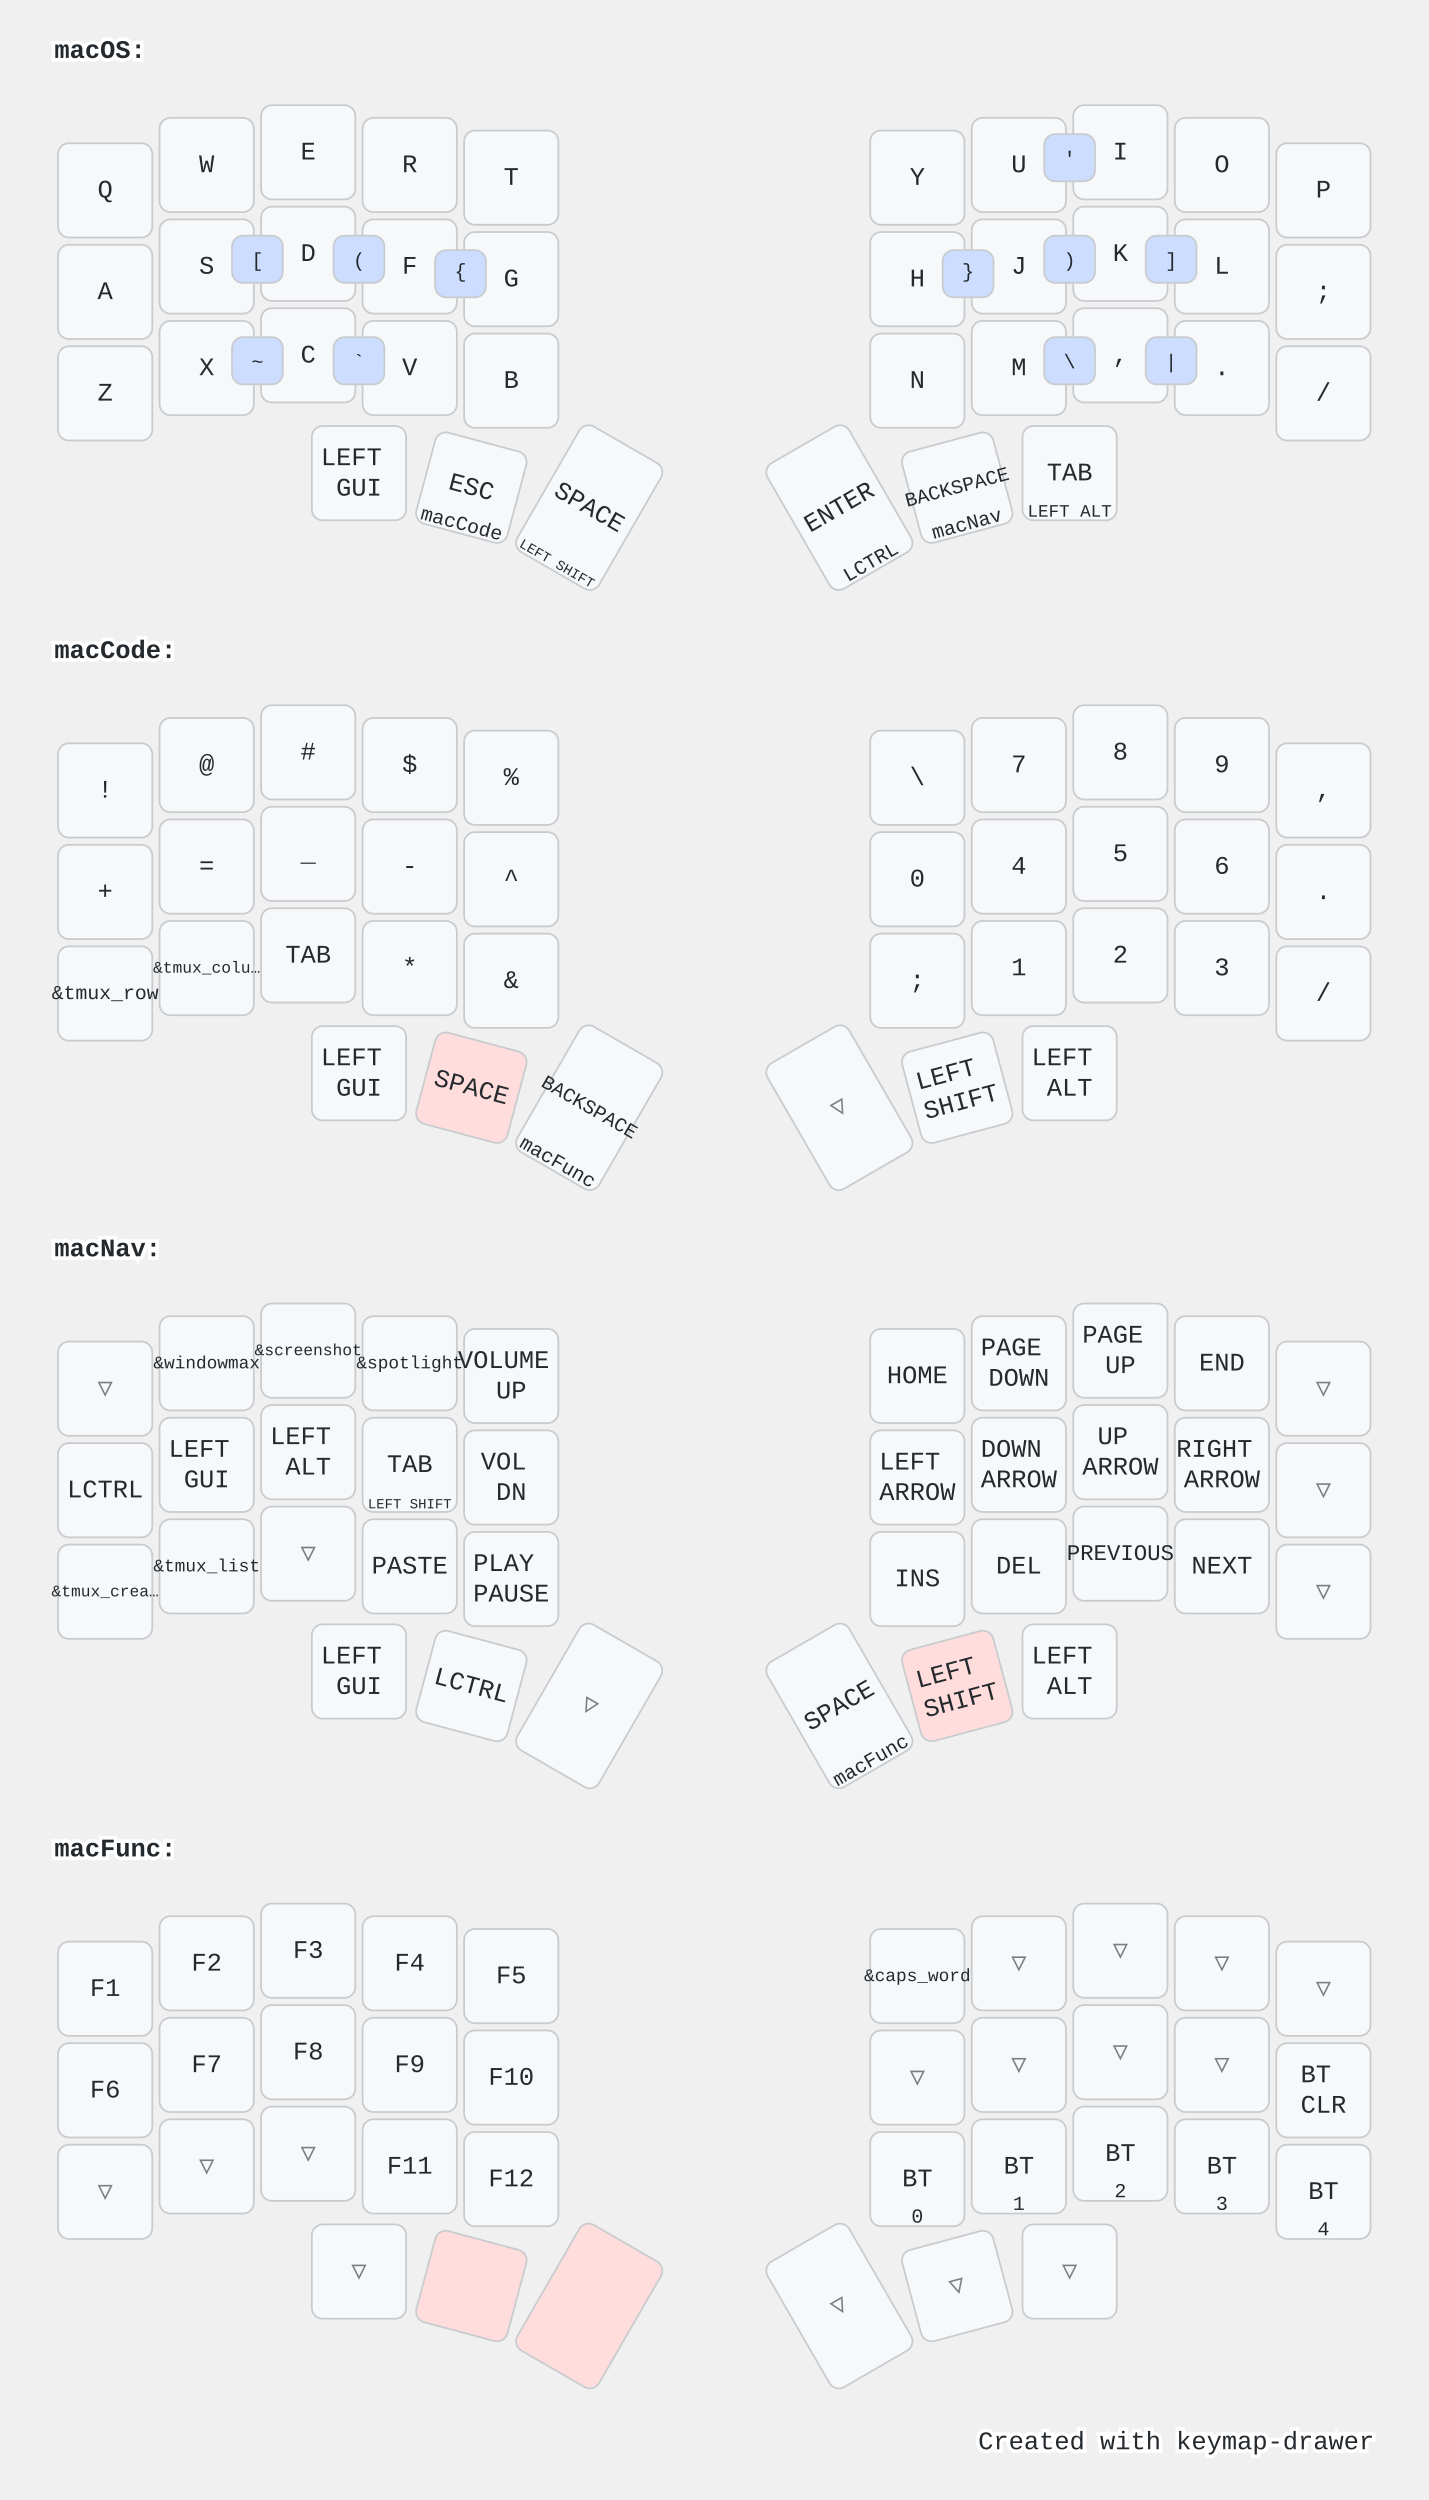
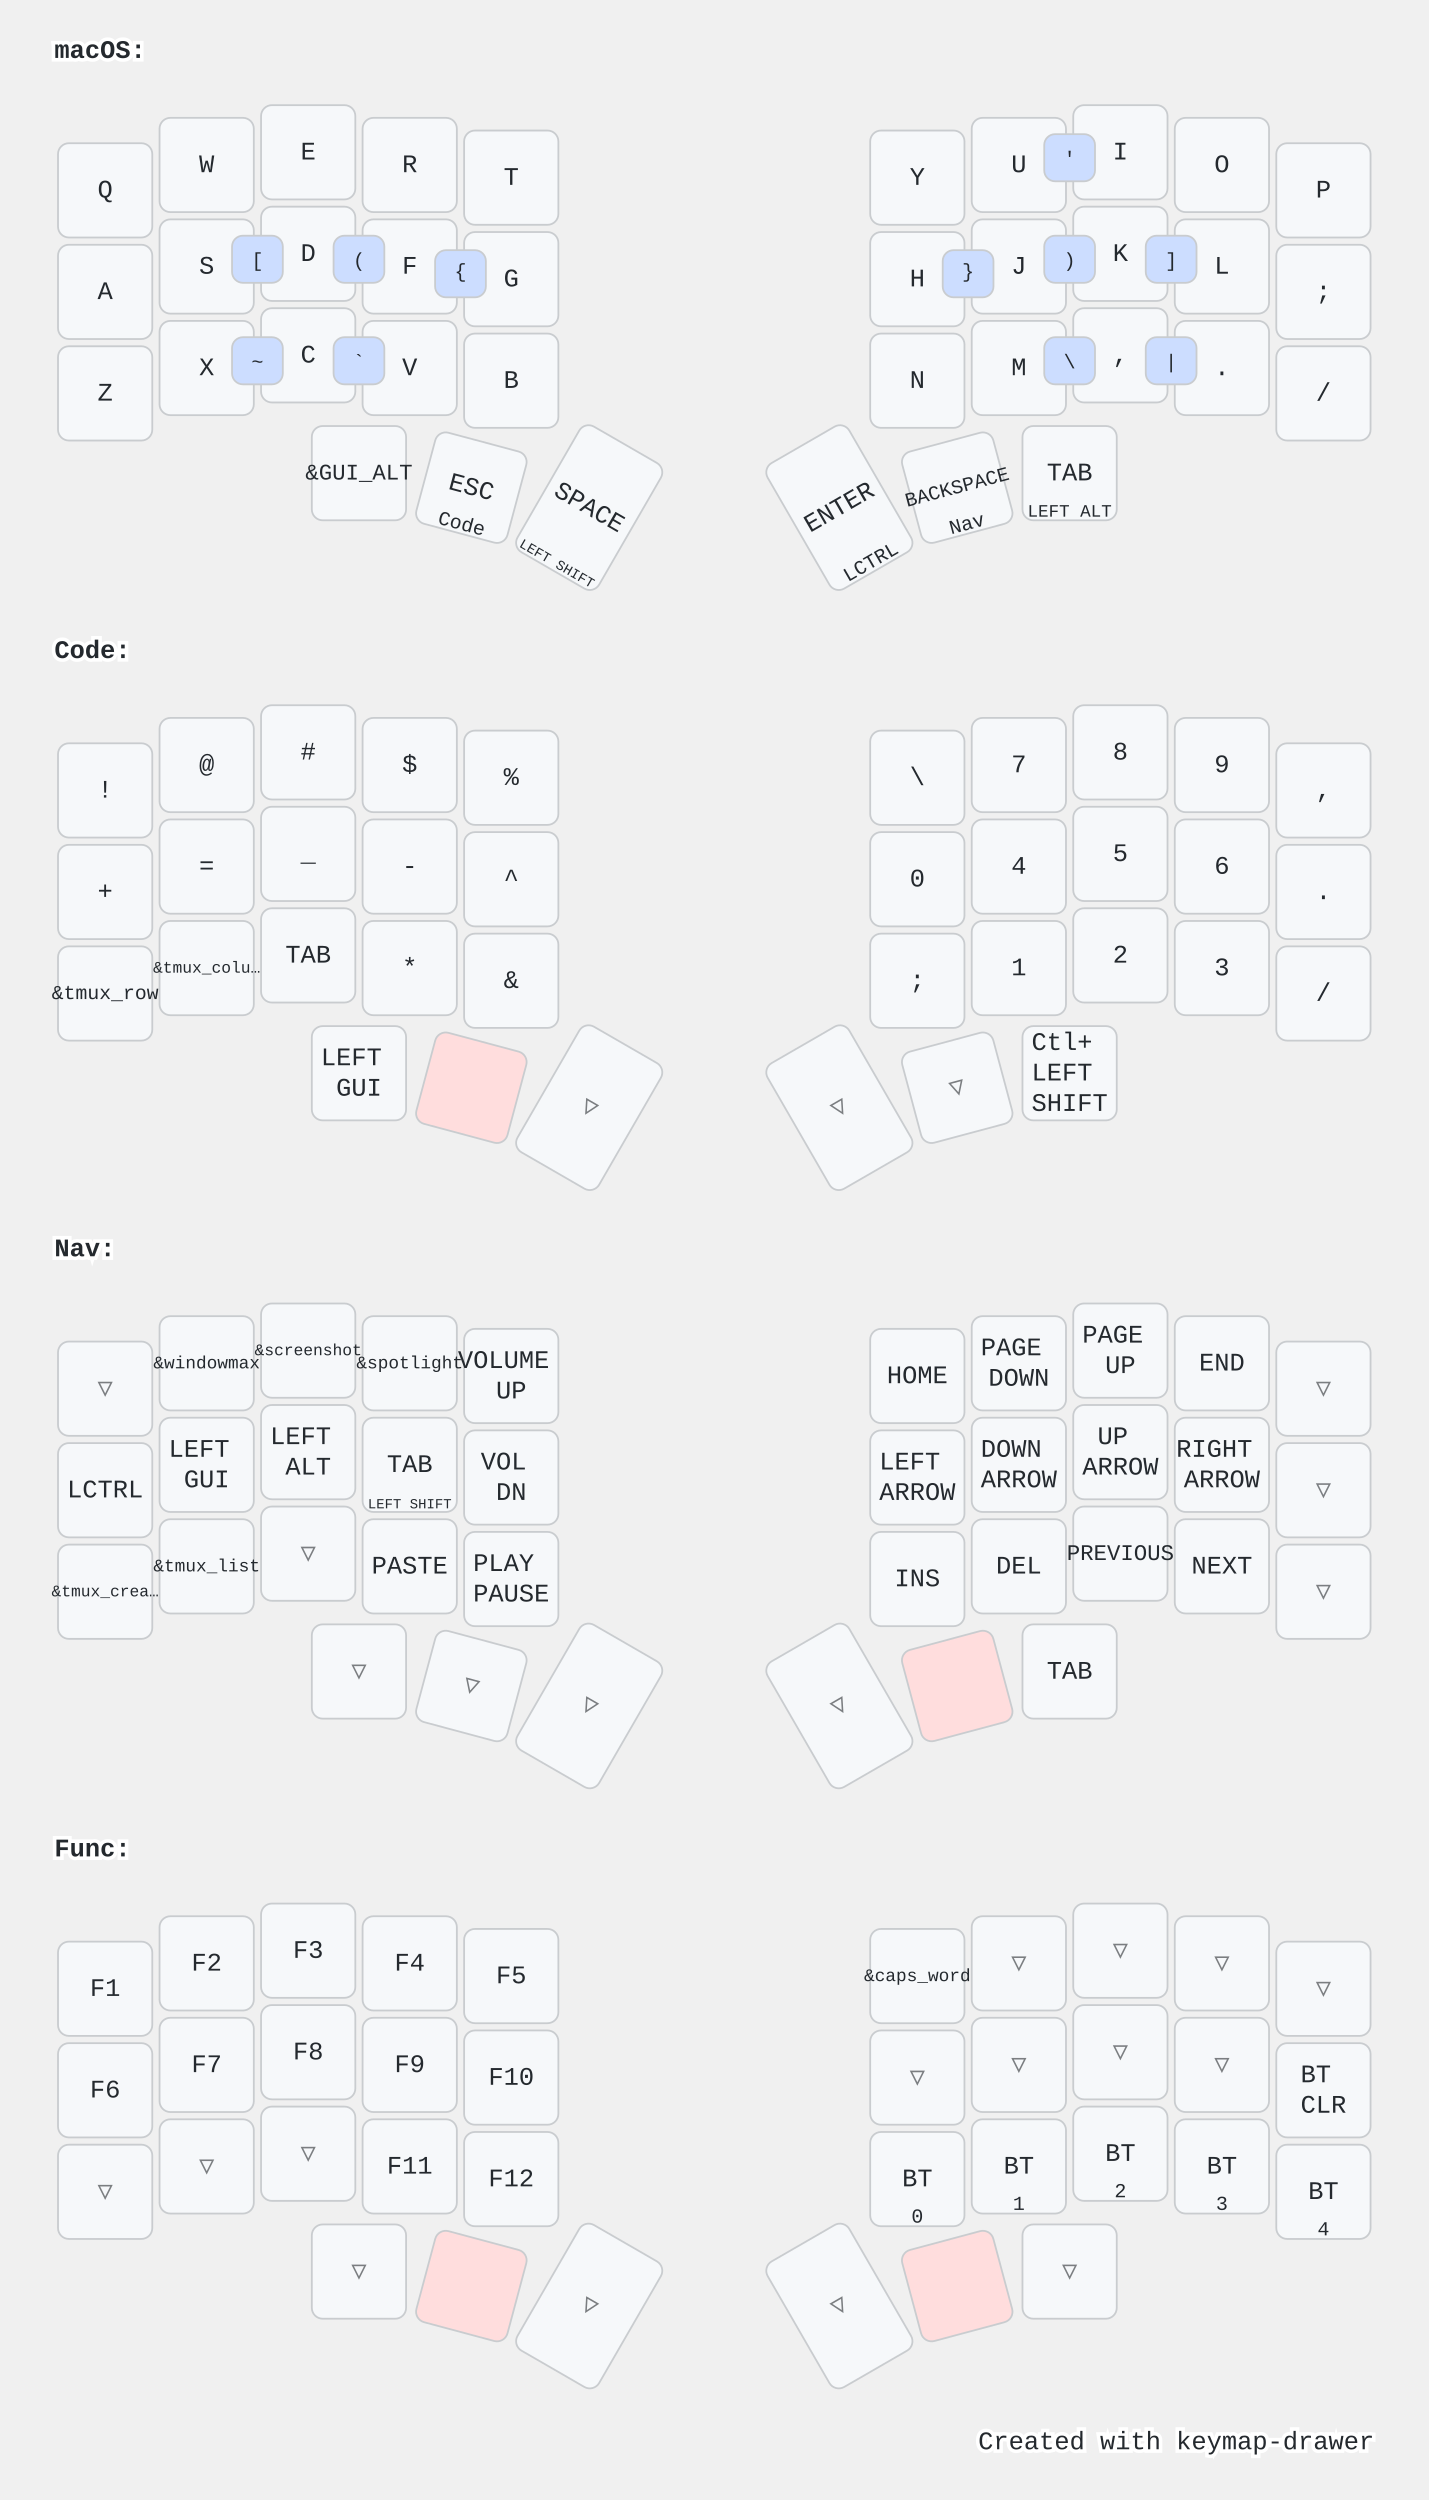
<svg xmlns="http://www.w3.org/2000/svg" width="788" height="1379" viewBox="0 0 788 1379" class="keymap">
  <style>/* inherit to force styles through use tags */
svg path {
    fill: inherit;
}

/* font and background color specifications */
svg.keymap {
    font-family: SFMono-Regular,Consolas,Liberation Mono,Menlo,monospace;
    font-size: 14px;
    font-kerning: normal;
    text-rendering: optimizeLegibility;
    fill: #24292e;
}

/* default key styling */
rect.key {
    fill: #f6f8fa;
}

rect.key, rect.combo {
    stroke: #c9cccf;
    stroke-width: 1;
}

/* default key side styling, only used is draw_key_sides is set */
rect.side {
    filter: brightness(90%);
}

/* color accent for combo boxes */
rect.combo, rect.combo-separate {
    fill: #cdf;
}

/* color accent for held keys */
rect.held, rect.combo.held {
    fill: #fdd;
}

/* color accent for ghost (optional) keys */
rect.ghost, rect.combo.ghost {
    stroke-dasharray: 4, 4;
    stroke-width: 2;
}

text {
    text-anchor: middle;
    dominant-baseline: middle;
}

/* styling for layer labels */
text.label {
    font-weight: bold;
    text-anchor: start;
    stroke: white;
    stroke-width: 4;
    paint-order: stroke;
}

/* styling for optional footer */
text.footer {
    text-anchor: end;
    dominant-baseline: auto;
    stroke: white;
    stroke-width: 4;
    paint-order: stroke;
}

/* styling for combo tap, and key hold/shifted label text */
text.combo, text.hold, text.shifted {
    font-size: 11px;
}

text.hold {
    text-anchor: middle;
    dominant-baseline: auto;
}

text.shifted {
    text-anchor: middle;
    dominant-baseline: hanging;
}

/* styling for hold/shifted label text in combo box */
text.combo.hold, text.combo.shifted {
    font-size: 8px;
}

/* lighter symbol for transparent keys */
text.trans {
    fill: #7b7e81;
}

/* styling for combo dendrons */
path.combo {
    stroke-width: 1;
    stroke: gray;
    fill: none;
}

/* Start Tabler Icons Cleanup */
/* cannot use height/width with glyphs */
.icon-tabler &gt; path {
    fill: inherit;
    stroke: inherit;
    stroke-width: 2;
}
/* hide tabler's default box */
.icon-tabler &gt; path[stroke="none"][fill="none"] {
    visibility: hidden;
}
/* End Tabler Icons Cleanup */

@media (prefers-color-scheme: dark) {
svg.keymap { fill: #d1d6db; }
rect.key { fill: #3f4750; }
rect.key, rect.combo { stroke: #60666c; }
rect.combo, rect.combo-separate { fill: #1f3d7a; }
rect.held, rect.combo.held { fill: #854747; }
text.label, text.footer { stroke: black; }
text.trans { fill: #7e8184; }
path.combo { stroke: #7f7f7f; }

}</style>
  <g transform="translate(30, 0)" class="layer-macOS">
    <text x="0" y="28" class="label">macOS:</text>
    <g transform="translate(0, 56)">
      <g transform="translate(28, 49)" class="key keypos-0">
        <rect rx="6" ry="6" x="-26" y="-26" width="52" height="52" class="key" />
        <text x="0" y="0" class="key tap">Q</text>
      </g>
      <g transform="translate(84, 35)" class="key keypos-1">
        <rect rx="6" ry="6" x="-26" y="-26" width="52" height="52" class="key" />
        <text x="0" y="0" class="key tap">W</text>
      </g>
      <g transform="translate(140, 28)" class="key keypos-2">
        <rect rx="6" ry="6" x="-26" y="-26" width="52" height="52" class="key" />
        <text x="0" y="0" class="key tap">E</text>
      </g>
      <g transform="translate(196, 35)" class="key keypos-3">
        <rect rx="6" ry="6" x="-26" y="-26" width="52" height="52" class="key" />
        <text x="0" y="0" class="key tap">R</text>
      </g>
      <g transform="translate(252, 42)" class="key keypos-4">
        <rect rx="6" ry="6" x="-26" y="-26" width="52" height="52" class="key" />
        <text x="0" y="0" class="key tap">T</text>
      </g>
      <g transform="translate(476, 42)" class="key keypos-5">
        <rect rx="6" ry="6" x="-26" y="-26" width="52" height="52" class="key" />
        <text x="0" y="0" class="key tap">Y</text>
      </g>
      <g transform="translate(532, 35)" class="key keypos-6">
        <rect rx="6" ry="6" x="-26" y="-26" width="52" height="52" class="key" />
        <text x="0" y="0" class="key tap">U</text>
      </g>
      <g transform="translate(588, 28)" class="key keypos-7">
        <rect rx="6" ry="6" x="-26" y="-26" width="52" height="52" class="key" />
        <text x="0" y="0" class="key tap">I</text>
      </g>
      <g transform="translate(644, 35)" class="key keypos-8">
        <rect rx="6" ry="6" x="-26" y="-26" width="52" height="52" class="key" />
        <text x="0" y="0" class="key tap">O</text>
      </g>
      <g transform="translate(700, 49)" class="key keypos-9">
        <rect rx="6" ry="6" x="-26" y="-26" width="52" height="52" class="key" />
        <text x="0" y="0" class="key tap">P</text>
      </g>
      <g transform="translate(28, 105)" class="key keypos-10">
        <rect rx="6" ry="6" x="-26" y="-26" width="52" height="52" class="key" />
        <text x="0" y="0" class="key tap">A</text>
      </g>
      <g transform="translate(84, 91)" class="key keypos-11">
        <rect rx="6" ry="6" x="-26" y="-26" width="52" height="52" class="key" />
        <text x="0" y="0" class="key tap">S</text>
      </g>
      <g transform="translate(140, 84)" class="key keypos-12">
        <rect rx="6" ry="6" x="-26" y="-26" width="52" height="52" class="key" />
        <text x="0" y="0" class="key tap">D</text>
      </g>
      <g transform="translate(196, 91)" class="key keypos-13">
        <rect rx="6" ry="6" x="-26" y="-26" width="52" height="52" class="key" />
        <text x="0" y="0" class="key tap">F</text>
      </g>
      <g transform="translate(252, 98)" class="key keypos-14">
        <rect rx="6" ry="6" x="-26" y="-26" width="52" height="52" class="key" />
        <text x="0" y="0" class="key tap">G</text>
      </g>
      <g transform="translate(476, 98)" class="key keypos-15">
        <rect rx="6" ry="6" x="-26" y="-26" width="52" height="52" class="key" />
        <text x="0" y="0" class="key tap">H</text>
      </g>
      <g transform="translate(532, 91)" class="key keypos-16">
        <rect rx="6" ry="6" x="-26" y="-26" width="52" height="52" class="key" />
        <text x="0" y="0" class="key tap">J</text>
      </g>
      <g transform="translate(588, 84)" class="key keypos-17">
        <rect rx="6" ry="6" x="-26" y="-26" width="52" height="52" class="key" />
        <text x="0" y="0" class="key tap">K</text>
      </g>
      <g transform="translate(644, 91)" class="key keypos-18">
        <rect rx="6" ry="6" x="-26" y="-26" width="52" height="52" class="key" />
        <text x="0" y="0" class="key tap">L</text>
      </g>
      <g transform="translate(700, 105)" class="key keypos-19">
        <rect rx="6" ry="6" x="-26" y="-26" width="52" height="52" class="key" />
        <text x="0" y="0" class="key tap">;</text>
      </g>
      <g transform="translate(28, 161)" class="key keypos-20">
        <rect rx="6" ry="6" x="-26" y="-26" width="52" height="52" class="key" />
        <text x="0" y="0" class="key tap">Z</text>
      </g>
      <g transform="translate(84, 147)" class="key keypos-21">
        <rect rx="6" ry="6" x="-26" y="-26" width="52" height="52" class="key" />
        <text x="0" y="0" class="key tap">X</text>
      </g>
      <g transform="translate(140, 140)" class="key keypos-22">
        <rect rx="6" ry="6" x="-26" y="-26" width="52" height="52" class="key" />
        <text x="0" y="0" class="key tap">C</text>
      </g>
      <g transform="translate(196, 147)" class="key keypos-23">
        <rect rx="6" ry="6" x="-26" y="-26" width="52" height="52" class="key" />
        <text x="0" y="0" class="key tap">V</text>
      </g>
      <g transform="translate(252, 154)" class="key keypos-24">
        <rect rx="6" ry="6" x="-26" y="-26" width="52" height="52" class="key" />
        <text x="0" y="0" class="key tap">B</text>
      </g>
      <g transform="translate(476, 154)" class="key keypos-25">
        <rect rx="6" ry="6" x="-26" y="-26" width="52" height="52" class="key" />
        <text x="0" y="0" class="key tap">N</text>
      </g>
      <g transform="translate(532, 147)" class="key keypos-26">
        <rect rx="6" ry="6" x="-26" y="-26" width="52" height="52" class="key" />
        <text x="0" y="0" class="key tap">M</text>
      </g>
      <g transform="translate(588, 140)" class="key keypos-27">
        <rect rx="6" ry="6" x="-26" y="-26" width="52" height="52" class="key" />
        <text x="0" y="0" class="key tap">,</text>
      </g>
      <g transform="translate(644, 147)" class="key keypos-28">
        <rect rx="6" ry="6" x="-26" y="-26" width="52" height="52" class="key" />
        <text x="0" y="0" class="key tap">.</text>
      </g>
      <g transform="translate(700, 161)" class="key keypos-29">
        <rect rx="6" ry="6" x="-26" y="-26" width="52" height="52" class="key" />
        <text x="0" y="0" class="key tap">/</text>
      </g>
      <g transform="translate(168, 205)" class="key keypos-30">
        <rect rx="6" ry="6" x="-26" y="-26" width="52" height="52" class="key" />
        <text x="0" y="0" class="key tap">
-           <tspan x="0" dy="-0.6em">LEFT</tspan>
-           <tspan x="0" dy="1.2em">GUI</tspan>
+           <tspan style="font-size: 88%">&amp;GUI_ALT</tspan>
        </text>
      </g>
      <g transform="translate(230, 213) rotate(15.0)" class="key keypos-31">
        <rect rx="6" ry="6" x="-26" y="-26" width="52" height="52" class="key" />
        <text x="0" y="0" class="key tap">ESC</text>
-         <text x="0" y="24" class="key hold">macCode</text>
+         <text x="0" y="24" class="key hold">Code</text>
      </g>
      <g transform="translate(295, 224) rotate(30.0)" class="key keypos-32">
        <rect rx="6" ry="6" x="-26" y="-40" width="52" height="80" class="key" />
        <text x="0" y="0" class="key tap">SPACE</text>
        <text x="0" y="38" class="key hold">
          <tspan style="font-size: 70%">LEFT SHIFT</tspan>
        </text>
      </g>
      <g transform="translate(433, 224) rotate(-30.0)" class="key keypos-33">
        <rect rx="6" ry="6" x="-26" y="-40" width="52" height="80" class="key" />
        <text x="0" y="0" class="key tap">ENTER</text>
        <text x="0" y="38" class="key hold">LCTRL</text>
      </g>
      <g transform="translate(498, 213) rotate(-15.0)" class="key keypos-34">
        <rect rx="6" ry="6" x="-26" y="-26" width="52" height="52" class="key" />
        <text x="0" y="0" class="key tap">
          <tspan style="font-size: 78%">BACKSPACE</tspan>
        </text>
-         <text x="0" y="24" class="key hold">macNav</text>
+         <text x="0" y="24" class="key hold">Nav</text>
      </g>
      <g transform="translate(560, 205)" class="key keypos-35">
        <rect rx="6" ry="6" x="-26" y="-26" width="52" height="52" class="key" />
        <text x="0" y="0" class="key tap">TAB</text>
        <text x="0" y="24" class="key hold">
          <tspan style="font-size: 88%">LEFT ALT</tspan>
        </text>
      </g>
      <g class="combo combopos-0">
        <rect rx="6" ry="6" x="98" y="74" width="28" height="26" class="combo" />
        <text x="112" y="88" class="combo tap">[</text>
      </g>
      <g class="combo combopos-1">
        <rect rx="6" ry="6" x="602" y="74" width="28" height="26" class="combo" />
        <text x="616" y="88" class="combo tap">]</text>
      </g>
      <g class="combo combopos-2">
        <rect rx="6" ry="6" x="154" y="74" width="28" height="26" class="combo" />
        <text x="168" y="88" class="combo tap">(</text>
      </g>
      <g class="combo combopos-3">
        <rect rx="6" ry="6" x="546" y="74" width="28" height="26" class="combo" />
        <text x="560" y="88" class="combo tap">)</text>
      </g>
      <g class="combo combopos-4">
        <rect rx="6" ry="6" x="210" y="82" width="28" height="26" class="combo" />
        <text x="224" y="94" class="combo tap">{</text>
      </g>
      <g class="combo combopos-5">
        <rect rx="6" ry="6" x="490" y="82" width="28" height="26" class="combo" />
        <text x="504" y="94" class="combo tap">}</text>
      </g>
      <g class="combo combopos-6">
        <rect rx="6" ry="6" x="98" y="130" width="28" height="26" class="combo" />
        <text x="112" y="144" class="combo tap">~</text>
      </g>
      <g class="combo combopos-7">
        <rect rx="6" ry="6" x="154" y="130" width="28" height="26" class="combo" />
        <text x="168" y="144" class="combo tap">`</text>
      </g>
      <g class="combo combopos-8">
        <rect rx="6" ry="6" x="546" y="18" width="28" height="26" class="combo" />
        <text x="560" y="32" class="combo tap">'</text>
      </g>
      <g class="combo combopos-9">
        <rect rx="6" ry="6" x="546" y="130" width="28" height="26" class="combo" />
        <text x="560" y="144" class="combo tap">\</text>
      </g>
      <g class="combo combopos-10">
        <rect rx="6" ry="6" x="602" y="130" width="28" height="26" class="combo" />
        <text x="616" y="144" class="combo tap">|</text>
      </g>
    </g>
  </g>
-   <g transform="translate(30, 331)" class="layer-macCode">
-     <text x="0" y="28" class="label">macCode:</text>
+   <g transform="translate(30, 331)" class="layer-Code">
+     <text x="0" y="28" class="label">Code:</text>
    <g transform="translate(0, 56)">
      <g transform="translate(28, 49)" class="key keypos-0">
        <rect rx="6" ry="6" x="-26" y="-26" width="52" height="52" class="key" />
        <text x="0" y="0" class="key tap">!</text>
      </g>
      <g transform="translate(84, 35)" class="key keypos-1">
        <rect rx="6" ry="6" x="-26" y="-26" width="52" height="52" class="key" />
        <text x="0" y="0" class="key tap">@</text>
      </g>
      <g transform="translate(140, 28)" class="key keypos-2">
        <rect rx="6" ry="6" x="-26" y="-26" width="52" height="52" class="key" />
        <text x="0" y="0" class="key tap">#</text>
      </g>
      <g transform="translate(196, 35)" class="key keypos-3">
        <rect rx="6" ry="6" x="-26" y="-26" width="52" height="52" class="key" />
        <text x="0" y="0" class="key tap">$</text>
      </g>
      <g transform="translate(252, 42)" class="key keypos-4">
        <rect rx="6" ry="6" x="-26" y="-26" width="52" height="52" class="key" />
        <text x="0" y="0" class="key tap">%</text>
      </g>
      <g transform="translate(476, 42)" class="key keypos-5">
        <rect rx="6" ry="6" x="-26" y="-26" width="52" height="52" class="key" />
        <text x="0" y="0" class="key tap">\</text>
      </g>
      <g transform="translate(532, 35)" class="key keypos-6">
        <rect rx="6" ry="6" x="-26" y="-26" width="52" height="52" class="key" />
        <text x="0" y="0" class="key tap">7</text>
      </g>
      <g transform="translate(588, 28)" class="key keypos-7">
        <rect rx="6" ry="6" x="-26" y="-26" width="52" height="52" class="key" />
        <text x="0" y="0" class="key tap">8</text>
      </g>
      <g transform="translate(644, 35)" class="key keypos-8">
        <rect rx="6" ry="6" x="-26" y="-26" width="52" height="52" class="key" />
        <text x="0" y="0" class="key tap">9</text>
      </g>
      <g transform="translate(700, 49)" class="key keypos-9">
        <rect rx="6" ry="6" x="-26" y="-26" width="52" height="52" class="key" />
        <text x="0" y="0" class="key tap">,</text>
      </g>
      <g transform="translate(28, 105)" class="key keypos-10">
        <rect rx="6" ry="6" x="-26" y="-26" width="52" height="52" class="key" />
        <text x="0" y="0" class="key tap">+</text>
      </g>
      <g transform="translate(84, 91)" class="key keypos-11">
        <rect rx="6" ry="6" x="-26" y="-26" width="52" height="52" class="key" />
        <text x="0" y="0" class="key tap">=</text>
      </g>
      <g transform="translate(140, 84)" class="key keypos-12">
        <rect rx="6" ry="6" x="-26" y="-26" width="52" height="52" class="key" />
        <text x="0" y="0" class="key tap">_</text>
      </g>
      <g transform="translate(196, 91)" class="key keypos-13">
        <rect rx="6" ry="6" x="-26" y="-26" width="52" height="52" class="key" />
        <text x="0" y="0" class="key tap">-</text>
      </g>
      <g transform="translate(252, 98)" class="key keypos-14">
        <rect rx="6" ry="6" x="-26" y="-26" width="52" height="52" class="key" />
        <text x="0" y="0" class="key tap">^</text>
      </g>
      <g transform="translate(476, 98)" class="key keypos-15">
        <rect rx="6" ry="6" x="-26" y="-26" width="52" height="52" class="key" />
        <text x="0" y="0" class="key tap">0</text>
      </g>
      <g transform="translate(532, 91)" class="key keypos-16">
        <rect rx="6" ry="6" x="-26" y="-26" width="52" height="52" class="key" />
        <text x="0" y="0" class="key tap">4</text>
      </g>
      <g transform="translate(588, 84)" class="key keypos-17">
        <rect rx="6" ry="6" x="-26" y="-26" width="52" height="52" class="key" />
        <text x="0" y="0" class="key tap">5</text>
      </g>
      <g transform="translate(644, 91)" class="key keypos-18">
        <rect rx="6" ry="6" x="-26" y="-26" width="52" height="52" class="key" />
        <text x="0" y="0" class="key tap">6</text>
      </g>
      <g transform="translate(700, 105)" class="key keypos-19">
        <rect rx="6" ry="6" x="-26" y="-26" width="52" height="52" class="key" />
        <text x="0" y="0" class="key tap">.</text>
      </g>
      <g transform="translate(28, 161)" class="key keypos-20">
        <rect rx="6" ry="6" x="-26" y="-26" width="52" height="52" class="key" />
        <text x="0" y="0" class="key tap">
          <tspan style="font-size: 78%">&amp;tmux_row</tspan>
        </text>
      </g>
      <g transform="translate(84, 147)" class="key keypos-21">
        <rect rx="6" ry="6" x="-26" y="-26" width="52" height="52" class="key" />
        <text x="0" y="0" class="key tap">
          <tspan style="font-size: 64%">&amp;tmux_colu…</tspan>
        </text>
      </g>
      <g transform="translate(140, 140)" class="key keypos-22">
        <rect rx="6" ry="6" x="-26" y="-26" width="52" height="52" class="key" />
        <text x="0" y="0" class="key tap">TAB</text>
      </g>
      <g transform="translate(196, 147)" class="key keypos-23">
        <rect rx="6" ry="6" x="-26" y="-26" width="52" height="52" class="key" />
        <text x="0" y="0" class="key tap">*</text>
      </g>
      <g transform="translate(252, 154)" class="key keypos-24">
        <rect rx="6" ry="6" x="-26" y="-26" width="52" height="52" class="key" />
        <text x="0" y="0" class="key tap">&amp;</text>
      </g>
      <g transform="translate(476, 154)" class="key keypos-25">
        <rect rx="6" ry="6" x="-26" y="-26" width="52" height="52" class="key" />
        <text x="0" y="0" class="key tap">;</text>
      </g>
      <g transform="translate(532, 147)" class="key keypos-26">
        <rect rx="6" ry="6" x="-26" y="-26" width="52" height="52" class="key" />
        <text x="0" y="0" class="key tap">1</text>
      </g>
      <g transform="translate(588, 140)" class="key keypos-27">
        <rect rx="6" ry="6" x="-26" y="-26" width="52" height="52" class="key" />
        <text x="0" y="0" class="key tap">2</text>
      </g>
      <g transform="translate(644, 147)" class="key keypos-28">
        <rect rx="6" ry="6" x="-26" y="-26" width="52" height="52" class="key" />
        <text x="0" y="0" class="key tap">3</text>
      </g>
      <g transform="translate(700, 161)" class="key keypos-29">
        <rect rx="6" ry="6" x="-26" y="-26" width="52" height="52" class="key" />
        <text x="0" y="0" class="key tap">/</text>
      </g>
      <g transform="translate(168, 205)" class="key keypos-30">
        <rect rx="6" ry="6" x="-26" y="-26" width="52" height="52" class="key" />
        <text x="0" y="0" class="key tap">
          <tspan x="0" dy="-0.6em">LEFT</tspan>
          <tspan x="0" dy="1.2em">GUI</tspan>
        </text>
      </g>
      <g transform="translate(230, 213) rotate(15.0)" class="key held keypos-31">
        <rect rx="6" ry="6" x="-26" y="-26" width="52" height="52" class="key held" />
-         <text x="0" y="0" class="key held tap">SPACE</text>
-       </g>
-       <g transform="translate(295, 224) rotate(30.0)" class="key keypos-32">
-         <rect rx="6" ry="6" x="-26" y="-40" width="52" height="80" class="key" />
-         <text x="0" y="0" class="key tap">
-           <tspan style="font-size: 78%">BACKSPACE</tspan>
-         </text>
-         <text x="0" y="38" class="key hold">macFunc</text>
+       </g>
+       <g transform="translate(295, 224) rotate(30.0)" class="key trans keypos-32">
+         <rect rx="6" ry="6" x="-26" y="-40" width="52" height="80" class="key trans" />
+         <text x="0" y="0" class="key trans tap">▽</text>
      </g>
      <g transform="translate(433, 224) rotate(-30.0)" class="key trans keypos-33">
        <rect rx="6" ry="6" x="-26" y="-40" width="52" height="80" class="key trans" />
        <text x="0" y="0" class="key trans tap">▽</text>
      </g>
-       <g transform="translate(498, 213) rotate(-15.0)" class="key keypos-34">
-         <rect rx="6" ry="6" x="-26" y="-26" width="52" height="52" class="key" />
-         <text x="0" y="0" class="key tap">
-           <tspan x="0" dy="-0.6em">LEFT</tspan>
+       <g transform="translate(498, 213) rotate(-15.0)" class="key trans keypos-34">
+         <rect rx="6" ry="6" x="-26" y="-26" width="52" height="52" class="key trans" />
+         <text x="0" y="0" class="key trans tap">▽</text>
+       </g>
+       <g transform="translate(560, 205)" class="key keypos-35">
+         <rect rx="6" ry="6" x="-26" y="-26" width="52" height="52" class="key" />
+         <text x="0" y="0" class="key tap">
+           <tspan x="0" dy="-1.2em">Ctl+</tspan>
+           <tspan x="0" dy="1.2em">LEFT</tspan>
          <tspan x="0" dy="1.2em">SHIFT</tspan>
-         </text>
-       </g>
-       <g transform="translate(560, 205)" class="key keypos-35">
-         <rect rx="6" ry="6" x="-26" y="-26" width="52" height="52" class="key" />
-         <text x="0" y="0" class="key tap">
-           <tspan x="0" dy="-0.6em">LEFT</tspan>
-           <tspan x="0" dy="1.2em">ALT</tspan>
        </text>
      </g>
    </g>
  </g>
-   <g transform="translate(30, 661)" class="layer-macNav">
-     <text x="0" y="28" class="label">macNav:</text>
+   <g transform="translate(30, 661)" class="layer-Nav">
+     <text x="0" y="28" class="label">Nav:</text>
    <g transform="translate(0, 56)">
      <g transform="translate(28, 49)" class="key trans keypos-0">
        <rect rx="6" ry="6" x="-26" y="-26" width="52" height="52" class="key trans" />
        <text x="0" y="0" class="key trans tap">▽</text>
      </g>
      <g transform="translate(84, 35)" class="key keypos-1">
        <rect rx="6" ry="6" x="-26" y="-26" width="52" height="52" class="key" />
        <text x="0" y="0" class="key tap">
          <tspan style="font-size: 70%">&amp;windowmax</tspan>
        </text>
      </g>
      <g transform="translate(140, 28)" class="key keypos-2">
        <rect rx="6" ry="6" x="-26" y="-26" width="52" height="52" class="key" />
        <text x="0" y="0" class="key tap">
          <tspan style="font-size: 64%">&amp;screenshot</tspan>
        </text>
      </g>
      <g transform="translate(196, 35)" class="key keypos-3">
        <rect rx="6" ry="6" x="-26" y="-26" width="52" height="52" class="key" />
        <text x="0" y="0" class="key tap">
          <tspan style="font-size: 70%">&amp;spotlight</tspan>
        </text>
      </g>
      <g transform="translate(252, 42)" class="key keypos-4">
        <rect rx="6" ry="6" x="-26" y="-26" width="52" height="52" class="key" />
        <text x="0" y="0" class="key tap">
          <tspan x="0" dy="-0.6em">VOLUME</tspan>
          <tspan x="0" dy="1.2em">UP</tspan>
        </text>
      </g>
      <g transform="translate(476, 42)" class="key keypos-5">
        <rect rx="6" ry="6" x="-26" y="-26" width="52" height="52" class="key" />
        <text x="0" y="0" class="key tap">HOME</text>
      </g>
      <g transform="translate(532, 35)" class="key keypos-6">
        <rect rx="6" ry="6" x="-26" y="-26" width="52" height="52" class="key" />
        <text x="0" y="0" class="key tap">
          <tspan x="0" dy="-0.6em">PAGE</tspan>
          <tspan x="0" dy="1.2em">DOWN</tspan>
        </text>
      </g>
      <g transform="translate(588, 28)" class="key keypos-7">
        <rect rx="6" ry="6" x="-26" y="-26" width="52" height="52" class="key" />
        <text x="0" y="0" class="key tap">
          <tspan x="0" dy="-0.6em">PAGE</tspan>
          <tspan x="0" dy="1.2em">UP</tspan>
        </text>
      </g>
      <g transform="translate(644, 35)" class="key keypos-8">
        <rect rx="6" ry="6" x="-26" y="-26" width="52" height="52" class="key" />
        <text x="0" y="0" class="key tap">END</text>
      </g>
      <g transform="translate(700, 49)" class="key trans keypos-9">
        <rect rx="6" ry="6" x="-26" y="-26" width="52" height="52" class="key trans" />
        <text x="0" y="0" class="key trans tap">▽</text>
      </g>
      <g transform="translate(28, 105)" class="key keypos-10">
        <rect rx="6" ry="6" x="-26" y="-26" width="52" height="52" class="key" />
        <text x="0" y="0" class="key tap">LCTRL</text>
      </g>
      <g transform="translate(84, 91)" class="key keypos-11">
        <rect rx="6" ry="6" x="-26" y="-26" width="52" height="52" class="key" />
        <text x="0" y="0" class="key tap">
          <tspan x="0" dy="-0.6em">LEFT</tspan>
          <tspan x="0" dy="1.2em">GUI</tspan>
        </text>
      </g>
      <g transform="translate(140, 84)" class="key keypos-12">
        <rect rx="6" ry="6" x="-26" y="-26" width="52" height="52" class="key" />
        <text x="0" y="0" class="key tap">
          <tspan x="0" dy="-0.6em">LEFT</tspan>
          <tspan x="0" dy="1.2em">ALT</tspan>
        </text>
      </g>
      <g transform="translate(196, 91)" class="key keypos-13">
        <rect rx="6" ry="6" x="-26" y="-26" width="52" height="52" class="key" />
        <text x="0" y="0" class="key tap">TAB</text>
        <text x="0" y="24" class="key hold">
          <tspan style="font-size: 70%">LEFT SHIFT</tspan>
        </text>
      </g>
      <g transform="translate(252, 98)" class="key keypos-14">
        <rect rx="6" ry="6" x="-26" y="-26" width="52" height="52" class="key" />
        <text x="0" y="0" class="key tap">
          <tspan x="0" dy="-0.6em">VOL</tspan>
          <tspan x="0" dy="1.2em">DN</tspan>
        </text>
      </g>
      <g transform="translate(476, 98)" class="key keypos-15">
        <rect rx="6" ry="6" x="-26" y="-26" width="52" height="52" class="key" />
        <text x="0" y="0" class="key tap">
          <tspan x="0" dy="-0.6em">LEFT</tspan>
          <tspan x="0" dy="1.2em">ARROW</tspan>
        </text>
      </g>
      <g transform="translate(532, 91)" class="key keypos-16">
        <rect rx="6" ry="6" x="-26" y="-26" width="52" height="52" class="key" />
        <text x="0" y="0" class="key tap">
          <tspan x="0" dy="-0.6em">DOWN</tspan>
          <tspan x="0" dy="1.2em">ARROW</tspan>
        </text>
      </g>
      <g transform="translate(588, 84)" class="key keypos-17">
        <rect rx="6" ry="6" x="-26" y="-26" width="52" height="52" class="key" />
        <text x="0" y="0" class="key tap">
          <tspan x="0" dy="-0.6em">UP</tspan>
          <tspan x="0" dy="1.2em">ARROW</tspan>
        </text>
      </g>
      <g transform="translate(644, 91)" class="key keypos-18">
        <rect rx="6" ry="6" x="-26" y="-26" width="52" height="52" class="key" />
        <text x="0" y="0" class="key tap">
          <tspan x="0" dy="-0.6em">RIGHT</tspan>
          <tspan x="0" dy="1.2em">ARROW</tspan>
        </text>
      </g>
      <g transform="translate(700, 105)" class="key trans keypos-19">
        <rect rx="6" ry="6" x="-26" y="-26" width="52" height="52" class="key trans" />
        <text x="0" y="0" class="key trans tap">▽</text>
      </g>
      <g transform="translate(28, 161)" class="key keypos-20">
        <rect rx="6" ry="6" x="-26" y="-26" width="52" height="52" class="key" />
        <text x="0" y="0" class="key tap">
          <tspan style="font-size: 64%">&amp;tmux_crea…</tspan>
        </text>
      </g>
      <g transform="translate(84, 147)" class="key keypos-21">
        <rect rx="6" ry="6" x="-26" y="-26" width="52" height="52" class="key" />
        <text x="0" y="0" class="key tap">
          <tspan style="font-size: 70%">&amp;tmux_list</tspan>
        </text>
      </g>
      <g transform="translate(140, 140)" class="key trans keypos-22">
        <rect rx="6" ry="6" x="-26" y="-26" width="52" height="52" class="key trans" />
        <text x="0" y="0" class="key trans tap">▽</text>
      </g>
      <g transform="translate(196, 147)" class="key keypos-23">
        <rect rx="6" ry="6" x="-26" y="-26" width="52" height="52" class="key" />
        <text x="0" y="0" class="key tap">PASTE</text>
      </g>
      <g transform="translate(252, 154)" class="key keypos-24">
        <rect rx="6" ry="6" x="-26" y="-26" width="52" height="52" class="key" />
        <text x="0" y="0" class="key tap">
          <tspan x="0" dy="-0.6em">PLAY</tspan>
          <tspan x="0" dy="1.2em">PAUSE</tspan>
        </text>
      </g>
      <g transform="translate(476, 154)" class="key keypos-25">
        <rect rx="6" ry="6" x="-26" y="-26" width="52" height="52" class="key" />
        <text x="0" y="0" class="key tap">INS</text>
      </g>
      <g transform="translate(532, 147)" class="key keypos-26">
        <rect rx="6" ry="6" x="-26" y="-26" width="52" height="52" class="key" />
        <text x="0" y="0" class="key tap">DEL</text>
      </g>
      <g transform="translate(588, 140)" class="key keypos-27">
        <rect rx="6" ry="6" x="-26" y="-26" width="52" height="52" class="key" />
        <text x="0" y="0" class="key tap">
          <tspan style="font-size: 88%">PREVIOUS</tspan>
        </text>
      </g>
      <g transform="translate(644, 147)" class="key keypos-28">
        <rect rx="6" ry="6" x="-26" y="-26" width="52" height="52" class="key" />
        <text x="0" y="0" class="key tap">NEXT</text>
      </g>
      <g transform="translate(700, 161)" class="key trans keypos-29">
        <rect rx="6" ry="6" x="-26" y="-26" width="52" height="52" class="key trans" />
        <text x="0" y="0" class="key trans tap">▽</text>
      </g>
-       <g transform="translate(168, 205)" class="key keypos-30">
-         <rect rx="6" ry="6" x="-26" y="-26" width="52" height="52" class="key" />
-         <text x="0" y="0" class="key tap">
-           <tspan x="0" dy="-0.6em">LEFT</tspan>
-           <tspan x="0" dy="1.2em">GUI</tspan>
-         </text>
-       </g>
-       <g transform="translate(230, 213) rotate(15.0)" class="key keypos-31">
-         <rect rx="6" ry="6" x="-26" y="-26" width="52" height="52" class="key" />
-         <text x="0" y="0" class="key tap">LCTRL</text>
+       <g transform="translate(168, 205)" class="key trans keypos-30">
+         <rect rx="6" ry="6" x="-26" y="-26" width="52" height="52" class="key trans" />
+         <text x="0" y="0" class="key trans tap">▽</text>
+       </g>
+       <g transform="translate(230, 213) rotate(15.0)" class="key trans keypos-31">
+         <rect rx="6" ry="6" x="-26" y="-26" width="52" height="52" class="key trans" />
+         <text x="0" y="0" class="key trans tap">▽</text>
      </g>
      <g transform="translate(295, 224) rotate(30.0)" class="key trans keypos-32">
        <rect rx="6" ry="6" x="-26" y="-40" width="52" height="80" class="key trans" />
        <text x="0" y="0" class="key trans tap">▽</text>
      </g>
-       <g transform="translate(433, 224) rotate(-30.0)" class="key keypos-33">
-         <rect rx="6" ry="6" x="-26" y="-40" width="52" height="80" class="key" />
-         <text x="0" y="0" class="key tap">SPACE</text>
-         <text x="0" y="38" class="key hold">macFunc</text>
+       <g transform="translate(433, 224) rotate(-30.0)" class="key trans keypos-33">
+         <rect rx="6" ry="6" x="-26" y="-40" width="52" height="80" class="key trans" />
+         <text x="0" y="0" class="key trans tap">▽</text>
      </g>
      <g transform="translate(498, 213) rotate(-15.0)" class="key held keypos-34">
        <rect rx="6" ry="6" x="-26" y="-26" width="52" height="52" class="key held" />
-         <text x="0" y="0" class="key held tap">
-           <tspan x="0" dy="-0.6em">LEFT</tspan>
-           <tspan x="0" dy="1.2em">SHIFT</tspan>
-         </text>
      </g>
      <g transform="translate(560, 205)" class="key keypos-35">
        <rect rx="6" ry="6" x="-26" y="-26" width="52" height="52" class="key" />
-         <text x="0" y="0" class="key tap">
-           <tspan x="0" dy="-0.6em">LEFT</tspan>
-           <tspan x="0" dy="1.2em">ALT</tspan>
-         </text>
+         <text x="0" y="0" class="key tap">TAB</text>
      </g>
    </g>
  </g>
-   <g transform="translate(30, 992)" class="layer-macFunc">
-     <text x="0" y="28" class="label">macFunc:</text>
+   <g transform="translate(30, 992)" class="layer-Func">
+     <text x="0" y="28" class="label">Func:</text>
    <g transform="translate(0, 56)">
      <g transform="translate(28, 49)" class="key keypos-0">
        <rect rx="6" ry="6" x="-26" y="-26" width="52" height="52" class="key" />
        <text x="0" y="0" class="key tap">F1</text>
      </g>
      <g transform="translate(84, 35)" class="key keypos-1">
        <rect rx="6" ry="6" x="-26" y="-26" width="52" height="52" class="key" />
        <text x="0" y="0" class="key tap">F2</text>
      </g>
      <g transform="translate(140, 28)" class="key keypos-2">
        <rect rx="6" ry="6" x="-26" y="-26" width="52" height="52" class="key" />
        <text x="0" y="0" class="key tap">F3</text>
      </g>
      <g transform="translate(196, 35)" class="key keypos-3">
        <rect rx="6" ry="6" x="-26" y="-26" width="52" height="52" class="key" />
        <text x="0" y="0" class="key tap">F4</text>
      </g>
      <g transform="translate(252, 42)" class="key keypos-4">
        <rect rx="6" ry="6" x="-26" y="-26" width="52" height="52" class="key" />
        <text x="0" y="0" class="key tap">F5</text>
      </g>
      <g transform="translate(476, 42)" class="key keypos-5">
        <rect rx="6" ry="6" x="-26" y="-26" width="52" height="52" class="key" />
        <text x="0" y="0" class="key tap">
          <tspan style="font-size: 70%">&amp;caps_word</tspan>
        </text>
      </g>
      <g transform="translate(532, 35)" class="key trans keypos-6">
        <rect rx="6" ry="6" x="-26" y="-26" width="52" height="52" class="key trans" />
        <text x="0" y="0" class="key trans tap">▽</text>
      </g>
      <g transform="translate(588, 28)" class="key trans keypos-7">
        <rect rx="6" ry="6" x="-26" y="-26" width="52" height="52" class="key trans" />
        <text x="0" y="0" class="key trans tap">▽</text>
      </g>
      <g transform="translate(644, 35)" class="key trans keypos-8">
        <rect rx="6" ry="6" x="-26" y="-26" width="52" height="52" class="key trans" />
        <text x="0" y="0" class="key trans tap">▽</text>
      </g>
      <g transform="translate(700, 49)" class="key trans keypos-9">
        <rect rx="6" ry="6" x="-26" y="-26" width="52" height="52" class="key trans" />
        <text x="0" y="0" class="key trans tap">▽</text>
      </g>
      <g transform="translate(28, 105)" class="key keypos-10">
        <rect rx="6" ry="6" x="-26" y="-26" width="52" height="52" class="key" />
        <text x="0" y="0" class="key tap">F6</text>
      </g>
      <g transform="translate(84, 91)" class="key keypos-11">
        <rect rx="6" ry="6" x="-26" y="-26" width="52" height="52" class="key" />
        <text x="0" y="0" class="key tap">F7</text>
      </g>
      <g transform="translate(140, 84)" class="key keypos-12">
        <rect rx="6" ry="6" x="-26" y="-26" width="52" height="52" class="key" />
        <text x="0" y="0" class="key tap">F8</text>
      </g>
      <g transform="translate(196, 91)" class="key keypos-13">
        <rect rx="6" ry="6" x="-26" y="-26" width="52" height="52" class="key" />
        <text x="0" y="0" class="key tap">F9</text>
      </g>
      <g transform="translate(252, 98)" class="key keypos-14">
        <rect rx="6" ry="6" x="-26" y="-26" width="52" height="52" class="key" />
        <text x="0" y="0" class="key tap">F10</text>
      </g>
      <g transform="translate(476, 98)" class="key trans keypos-15">
        <rect rx="6" ry="6" x="-26" y="-26" width="52" height="52" class="key trans" />
        <text x="0" y="0" class="key trans tap">▽</text>
      </g>
      <g transform="translate(532, 91)" class="key trans keypos-16">
        <rect rx="6" ry="6" x="-26" y="-26" width="52" height="52" class="key trans" />
        <text x="0" y="0" class="key trans tap">▽</text>
      </g>
      <g transform="translate(588, 84)" class="key trans keypos-17">
        <rect rx="6" ry="6" x="-26" y="-26" width="52" height="52" class="key trans" />
        <text x="0" y="0" class="key trans tap">▽</text>
      </g>
      <g transform="translate(644, 91)" class="key trans keypos-18">
        <rect rx="6" ry="6" x="-26" y="-26" width="52" height="52" class="key trans" />
        <text x="0" y="0" class="key trans tap">▽</text>
      </g>
      <g transform="translate(700, 105)" class="key keypos-19">
        <rect rx="6" ry="6" x="-26" y="-26" width="52" height="52" class="key" />
        <text x="0" y="0" class="key tap">
          <tspan x="0" dy="-0.6em">BT</tspan>
          <tspan x="0" dy="1.2em">CLR</tspan>
        </text>
      </g>
      <g transform="translate(28, 161)" class="key trans keypos-20">
        <rect rx="6" ry="6" x="-26" y="-26" width="52" height="52" class="key trans" />
        <text x="0" y="0" class="key trans tap">▽</text>
      </g>
      <g transform="translate(84, 147)" class="key trans keypos-21">
        <rect rx="6" ry="6" x="-26" y="-26" width="52" height="52" class="key trans" />
        <text x="0" y="0" class="key trans tap">▽</text>
      </g>
      <g transform="translate(140, 140)" class="key trans keypos-22">
        <rect rx="6" ry="6" x="-26" y="-26" width="52" height="52" class="key trans" />
        <text x="0" y="0" class="key trans tap">▽</text>
      </g>
      <g transform="translate(196, 147)" class="key keypos-23">
        <rect rx="6" ry="6" x="-26" y="-26" width="52" height="52" class="key" />
        <text x="0" y="0" class="key tap">F11</text>
      </g>
      <g transform="translate(252, 154)" class="key keypos-24">
        <rect rx="6" ry="6" x="-26" y="-26" width="52" height="52" class="key" />
        <text x="0" y="0" class="key tap">F12</text>
      </g>
      <g transform="translate(476, 154)" class="key keypos-25">
        <rect rx="6" ry="6" x="-26" y="-26" width="52" height="52" class="key" />
        <text x="0" y="0" class="key tap">BT</text>
        <text x="0" y="24" class="key hold">0</text>
      </g>
      <g transform="translate(532, 147)" class="key keypos-26">
        <rect rx="6" ry="6" x="-26" y="-26" width="52" height="52" class="key" />
        <text x="0" y="0" class="key tap">BT</text>
        <text x="0" y="24" class="key hold">1</text>
      </g>
      <g transform="translate(588, 140)" class="key keypos-27">
        <rect rx="6" ry="6" x="-26" y="-26" width="52" height="52" class="key" />
        <text x="0" y="0" class="key tap">BT</text>
        <text x="0" y="24" class="key hold">2</text>
      </g>
      <g transform="translate(644, 147)" class="key keypos-28">
        <rect rx="6" ry="6" x="-26" y="-26" width="52" height="52" class="key" />
        <text x="0" y="0" class="key tap">BT</text>
        <text x="0" y="24" class="key hold">3</text>
      </g>
      <g transform="translate(700, 161)" class="key keypos-29">
        <rect rx="6" ry="6" x="-26" y="-26" width="52" height="52" class="key" />
        <text x="0" y="0" class="key tap">BT</text>
        <text x="0" y="24" class="key hold">4</text>
      </g>
      <g transform="translate(168, 205)" class="key trans keypos-30">
        <rect rx="6" ry="6" x="-26" y="-26" width="52" height="52" class="key trans" />
        <text x="0" y="0" class="key trans tap">▽</text>
      </g>
      <g transform="translate(230, 213) rotate(15.0)" class="key held keypos-31">
        <rect rx="6" ry="6" x="-26" y="-26" width="52" height="52" class="key held" />
      </g>
-       <g transform="translate(295, 224) rotate(30.0)" class="key held keypos-32">
-         <rect rx="6" ry="6" x="-26" y="-40" width="52" height="80" class="key held" />
+       <g transform="translate(295, 224) rotate(30.0)" class="key trans keypos-32">
+         <rect rx="6" ry="6" x="-26" y="-40" width="52" height="80" class="key trans" />
+         <text x="0" y="0" class="key trans tap">▽</text>
      </g>
      <g transform="translate(433, 224) rotate(-30.0)" class="key trans keypos-33">
        <rect rx="6" ry="6" x="-26" y="-40" width="52" height="80" class="key trans" />
        <text x="0" y="0" class="key trans tap">▽</text>
      </g>
-       <g transform="translate(498, 213) rotate(-15.0)" class="key trans keypos-34">
-         <rect rx="6" ry="6" x="-26" y="-26" width="52" height="52" class="key trans" />
-         <text x="0" y="0" class="key trans tap">▽</text>
+       <g transform="translate(498, 213) rotate(-15.0)" class="key held keypos-34">
+         <rect rx="6" ry="6" x="-26" y="-26" width="52" height="52" class="key held" />
      </g>
      <g transform="translate(560, 205)" class="key trans keypos-35">
        <rect rx="6" ry="6" x="-26" y="-26" width="52" height="52" class="key trans" />
        <text x="0" y="0" class="key trans tap">▽</text>
      </g>
    </g>
  </g>
  <text x="758.0" y="1351.0" class="footer">Created with <a href="https://github.com/caksoylar/keymap-drawer">keymap-drawer</a>
  </text>
</svg>
